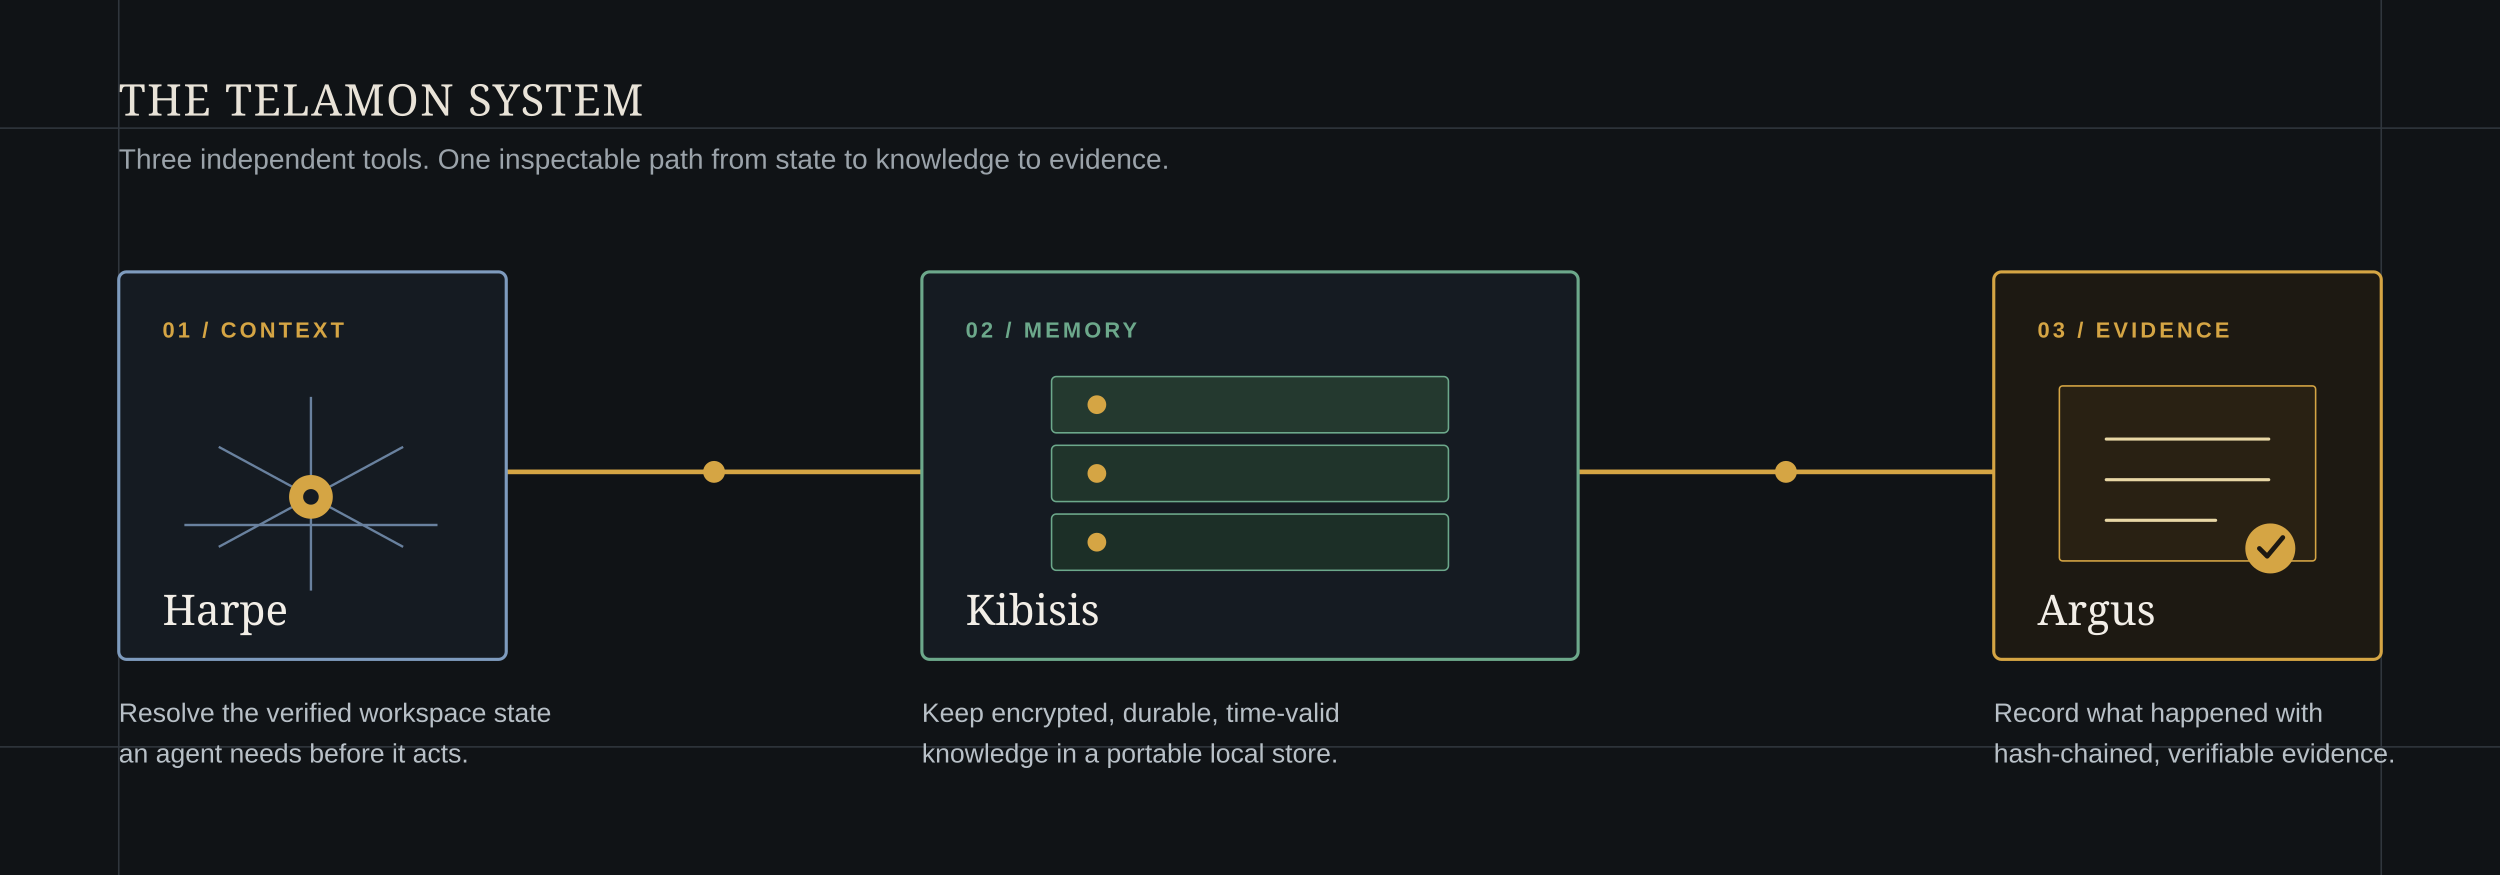
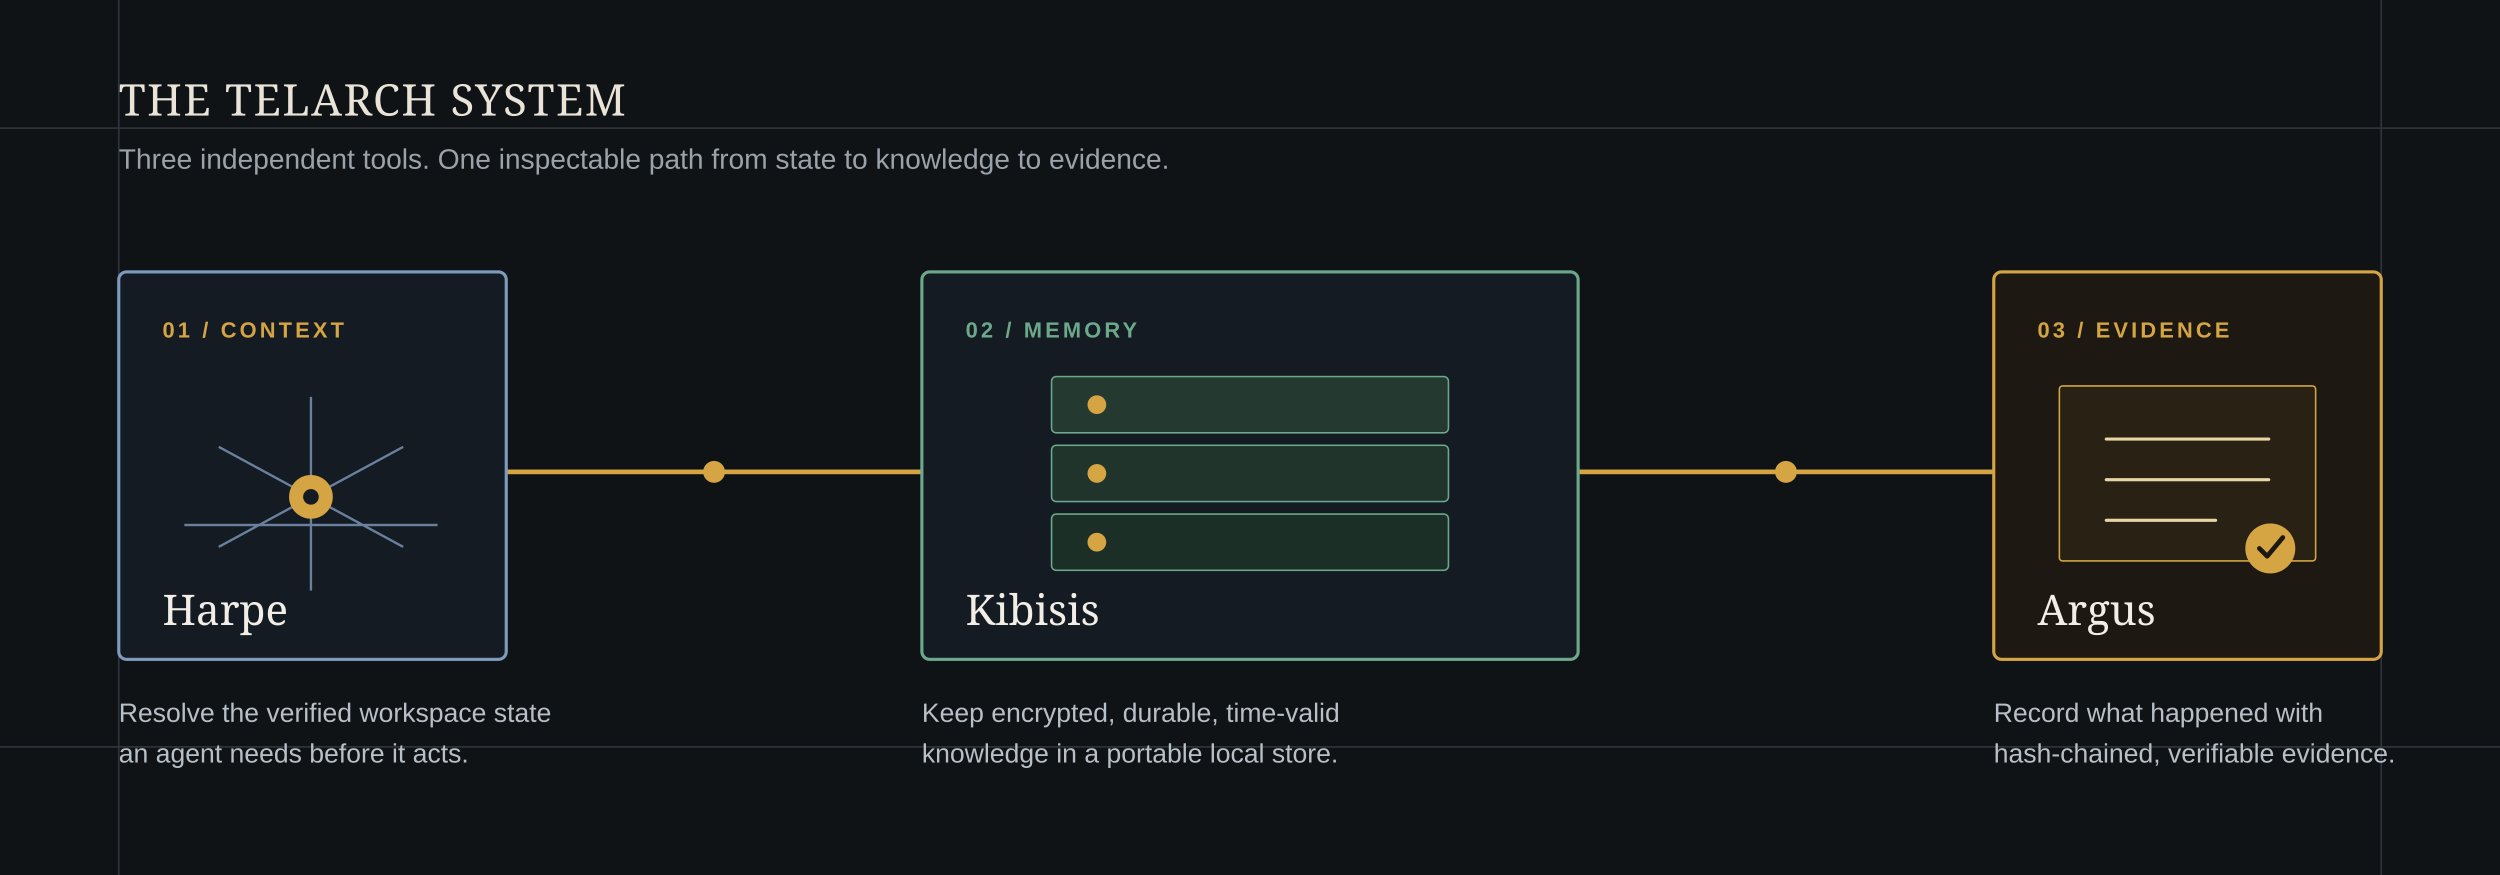
<svg xmlns="http://www.w3.org/2000/svg" width="1600" height="560" viewBox="0 0 1600 560" role="img" aria-labelledby="title desc">
  <rect width="1600" height="560" fill="#101316" />
  <path d="M0 82H1600M0 478H1600" stroke="#30363d" stroke-width="1" />
  <path d="M76 0V560M1524 0V560" stroke="#30363d" stroke-width="1" />
-   <text x="76" y="74" fill="#e9e3d8" font-family="Georgia, serif" font-size="28" letter-spacing="1">THE TELAMON SYSTEM</text>
+   <text x="76" y="74" fill="#e9e3d8" font-family="Georgia, serif" font-size="28" letter-spacing="1">THE TELARCH SYSTEM</text>
  <text x="76" y="108" fill="#9ba3aa" font-family="Arial, sans-serif" font-size="18">Three independent tools. One inspectable path from state to knowledge to evidence.</text>
  <path d="M324 302H590M1010 302H1276" stroke="#d5a544" stroke-width="3" stroke-linecap="round" />
  <circle cx="457" cy="302" r="7" fill="#d5a544" />
  <circle cx="1143" cy="302" r="7" fill="#d5a544" />
  <g transform="translate(76 174)">
    <rect width="248" height="248" rx="5" fill="#151b22" stroke="#7e9bbe" stroke-width="2" />
    <path d="M42 162H204M123 80V204M64 112L182 176M64 176L182 112" stroke="#7e9bbe" stroke-width="1.5" opacity=".8" />
    <circle cx="123" cy="144" r="14" fill="#d5a544" />
    <circle cx="123" cy="144" r="5" fill="#151b22" />
    <text x="28" y="42" fill="#d5a544" font-family="Arial, sans-serif" font-size="14" font-weight="700" letter-spacing="2">01 / CONTEXT</text>
    <text x="28" y="226" fill="#f2eee7" font-family="Georgia, serif" font-size="27">Harpe</text>
  </g>
  <text x="76" y="462" fill="#b8c0c7" font-family="Arial, sans-serif" font-size="17">Resolve the verified workspace state</text>
  <text x="76" y="488" fill="#b8c0c7" font-family="Arial, sans-serif" font-size="17">an agent needs before it acts.</text>
  <g transform="translate(590 174)">
    <rect width="420" height="248" rx="5" fill="#151b22" stroke="#6ca88b" stroke-width="2" />
    <rect x="83" y="67" width="254" height="36" rx="3" fill="#24392f" stroke="#6ca88b" />
    <rect x="83" y="111" width="254" height="36" rx="3" fill="#20342b" stroke="#6ca88b" />
    <rect x="83" y="155" width="254" height="36" rx="3" fill="#1c2f27" stroke="#6ca88b" />
    <circle cx="112" cy="85" r="6" fill="#d5a544" />
    <circle cx="112" cy="129" r="6" fill="#d5a544" />
    <circle cx="112" cy="173" r="6" fill="#d5a544" />
    <text x="28" y="42" fill="#6ca88b" font-family="Arial, sans-serif" font-size="14" font-weight="700" letter-spacing="2">02 / MEMORY</text>
    <text x="28" y="226" fill="#f2eee7" font-family="Georgia, serif" font-size="27">Kibisis</text>
  </g>
  <text x="590" y="462" fill="#b8c0c7" font-family="Arial, sans-serif" font-size="17">Keep encrypted, durable, time-valid</text>
  <text x="590" y="488" fill="#b8c0c7" font-family="Arial, sans-serif" font-size="17">knowledge in a portable local store.</text>
  <g transform="translate(1276 174)">
    <rect width="248" height="248" rx="5" fill="#1d1912" stroke="#d5a544" stroke-width="2" />
    <rect x="42" y="73" width="164" height="112" rx="2" fill="#292113" stroke="#d5a544" />
    <path d="M72 107H176M72 133H176M72 159H142" stroke="#e8d7a5" stroke-width="2" stroke-linecap="round" />
    <circle cx="177" cy="177" r="16" fill="#d5a544" />
    <path d="M170 177l5 5 10-12" fill="none" stroke="#1d1912" stroke-width="3" stroke-linecap="round" stroke-linejoin="round" />
    <text x="28" y="42" fill="#d5a544" font-family="Arial, sans-serif" font-size="14" font-weight="700" letter-spacing="2">03 / EVIDENCE</text>
    <text x="28" y="226" fill="#f2eee7" font-family="Georgia, serif" font-size="27">Argus</text>
  </g>
  <text x="1276" y="462" fill="#b8c0c7" font-family="Arial, sans-serif" font-size="17">Record what happened with</text>
  <text x="1276" y="488" fill="#b8c0c7" font-family="Arial, sans-serif" font-size="17">hash-chained, verifiable evidence.</text>
</svg>
